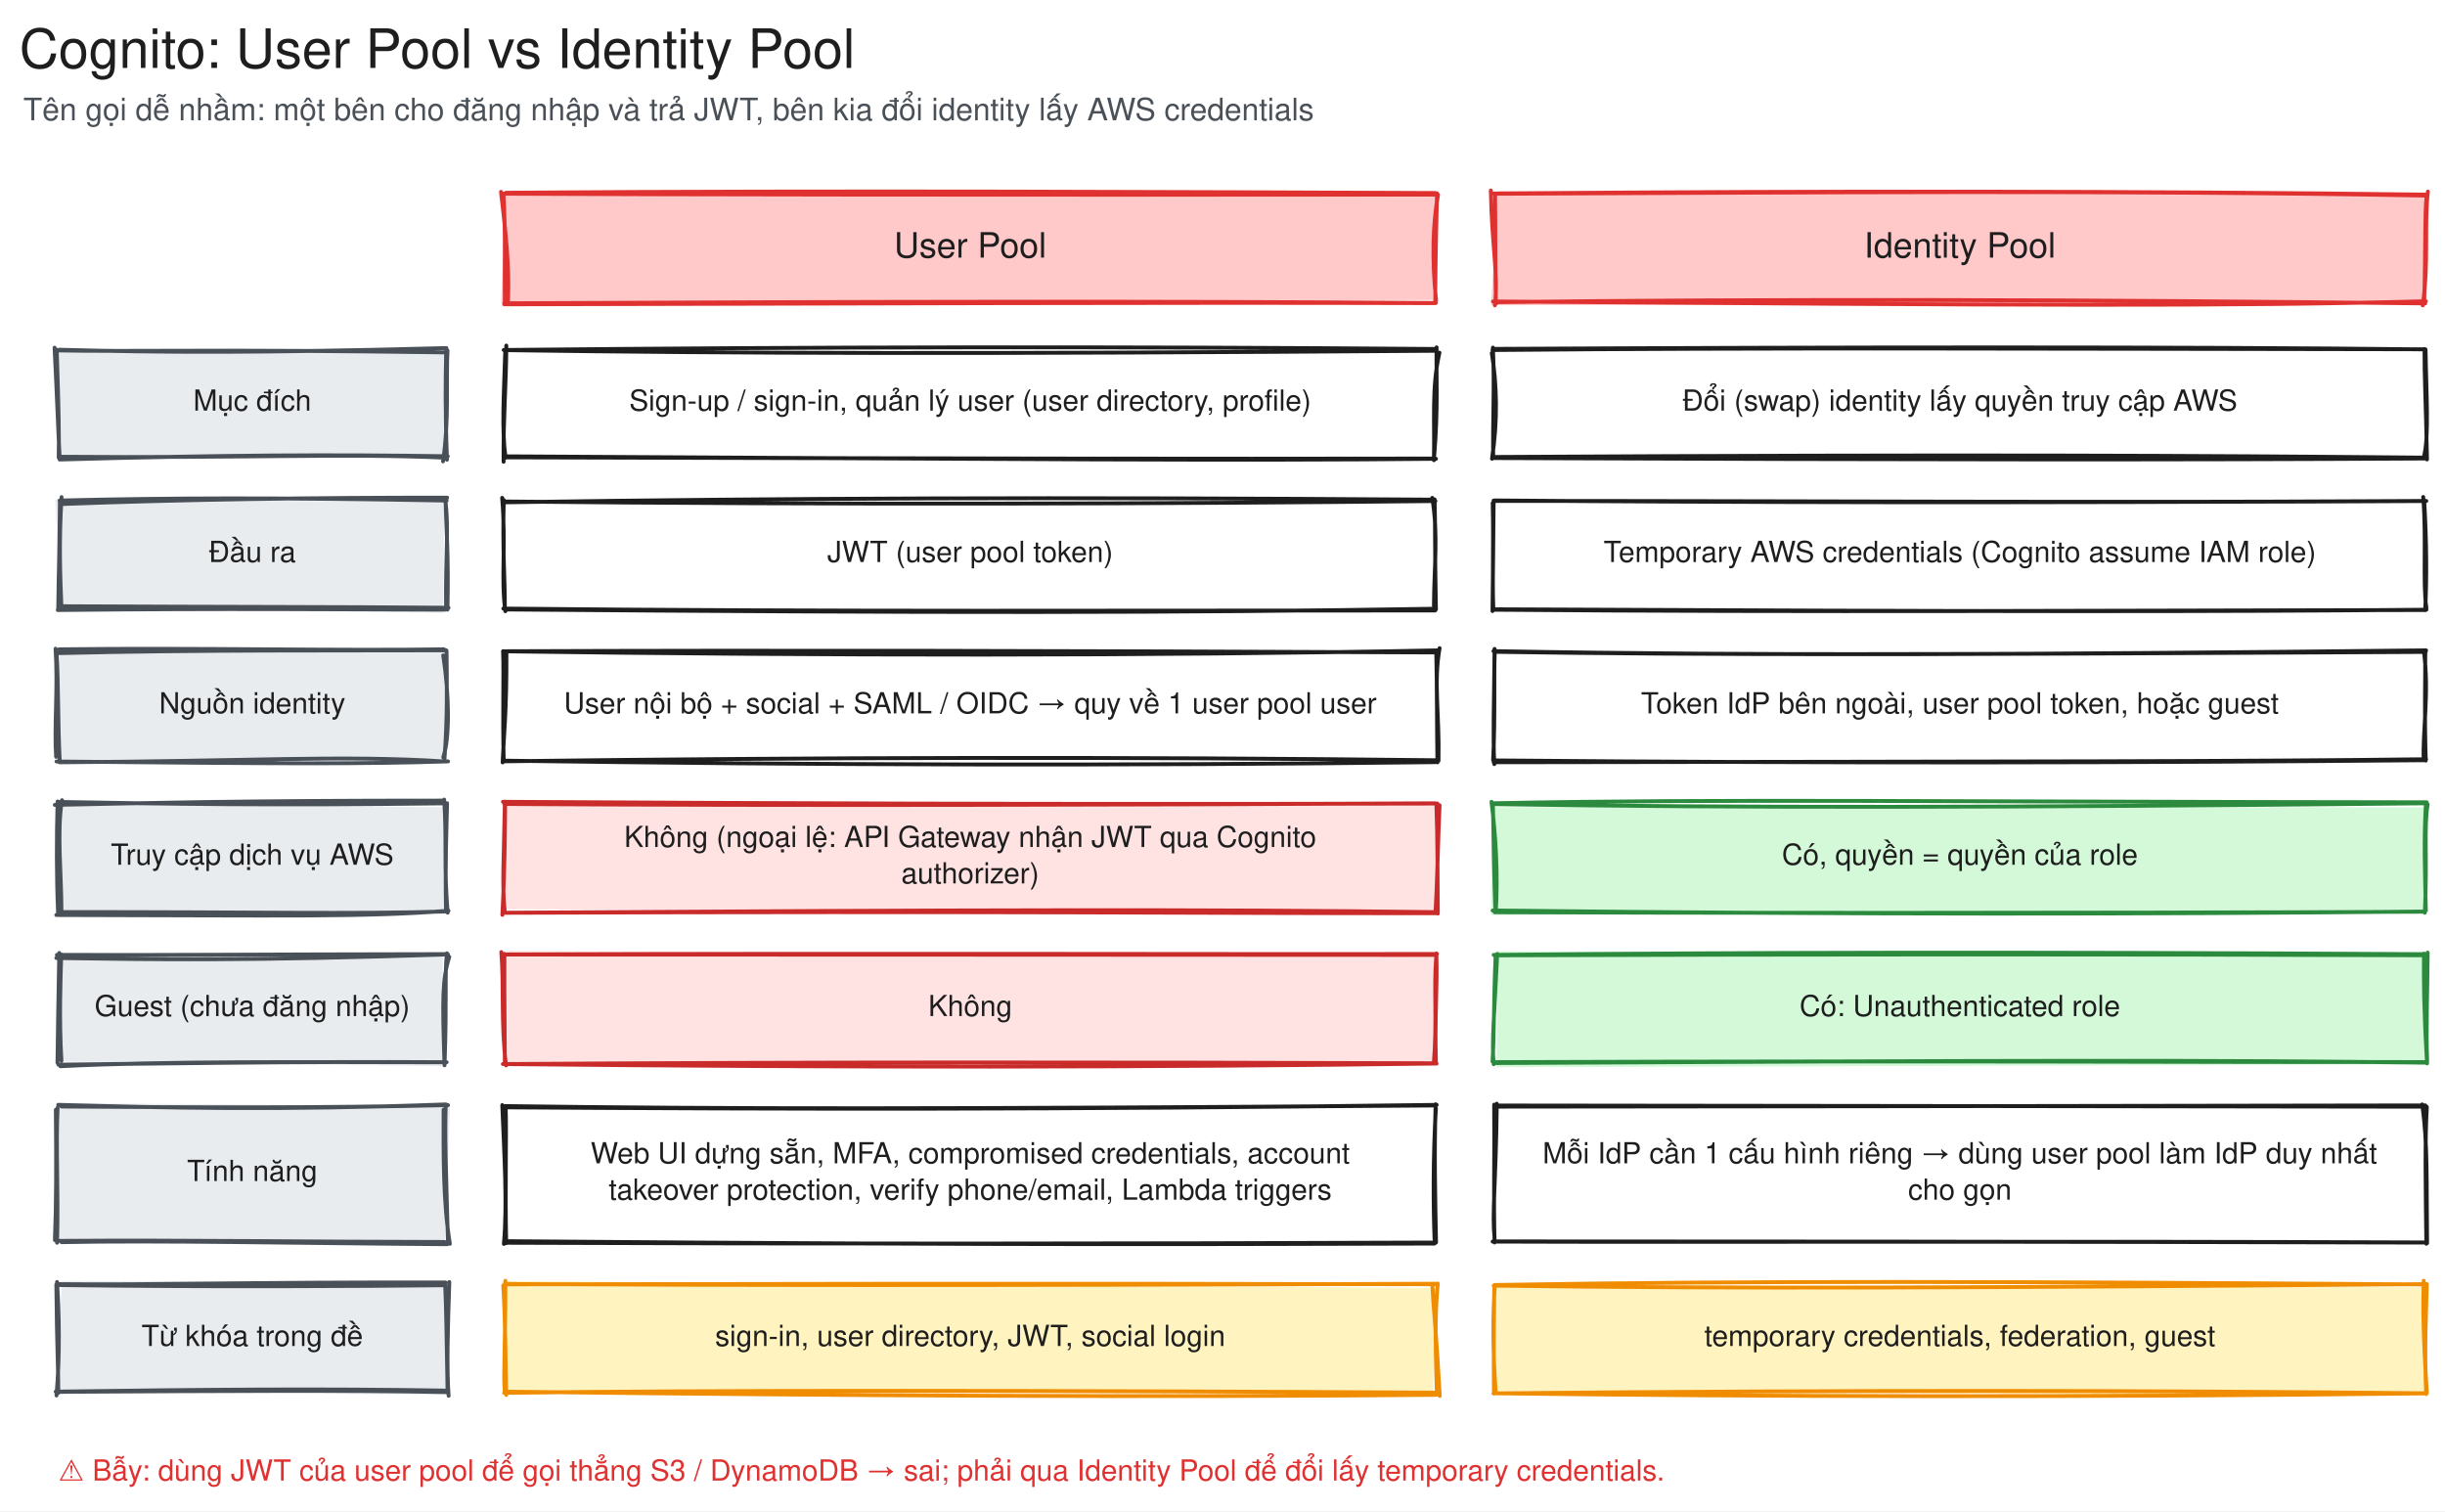
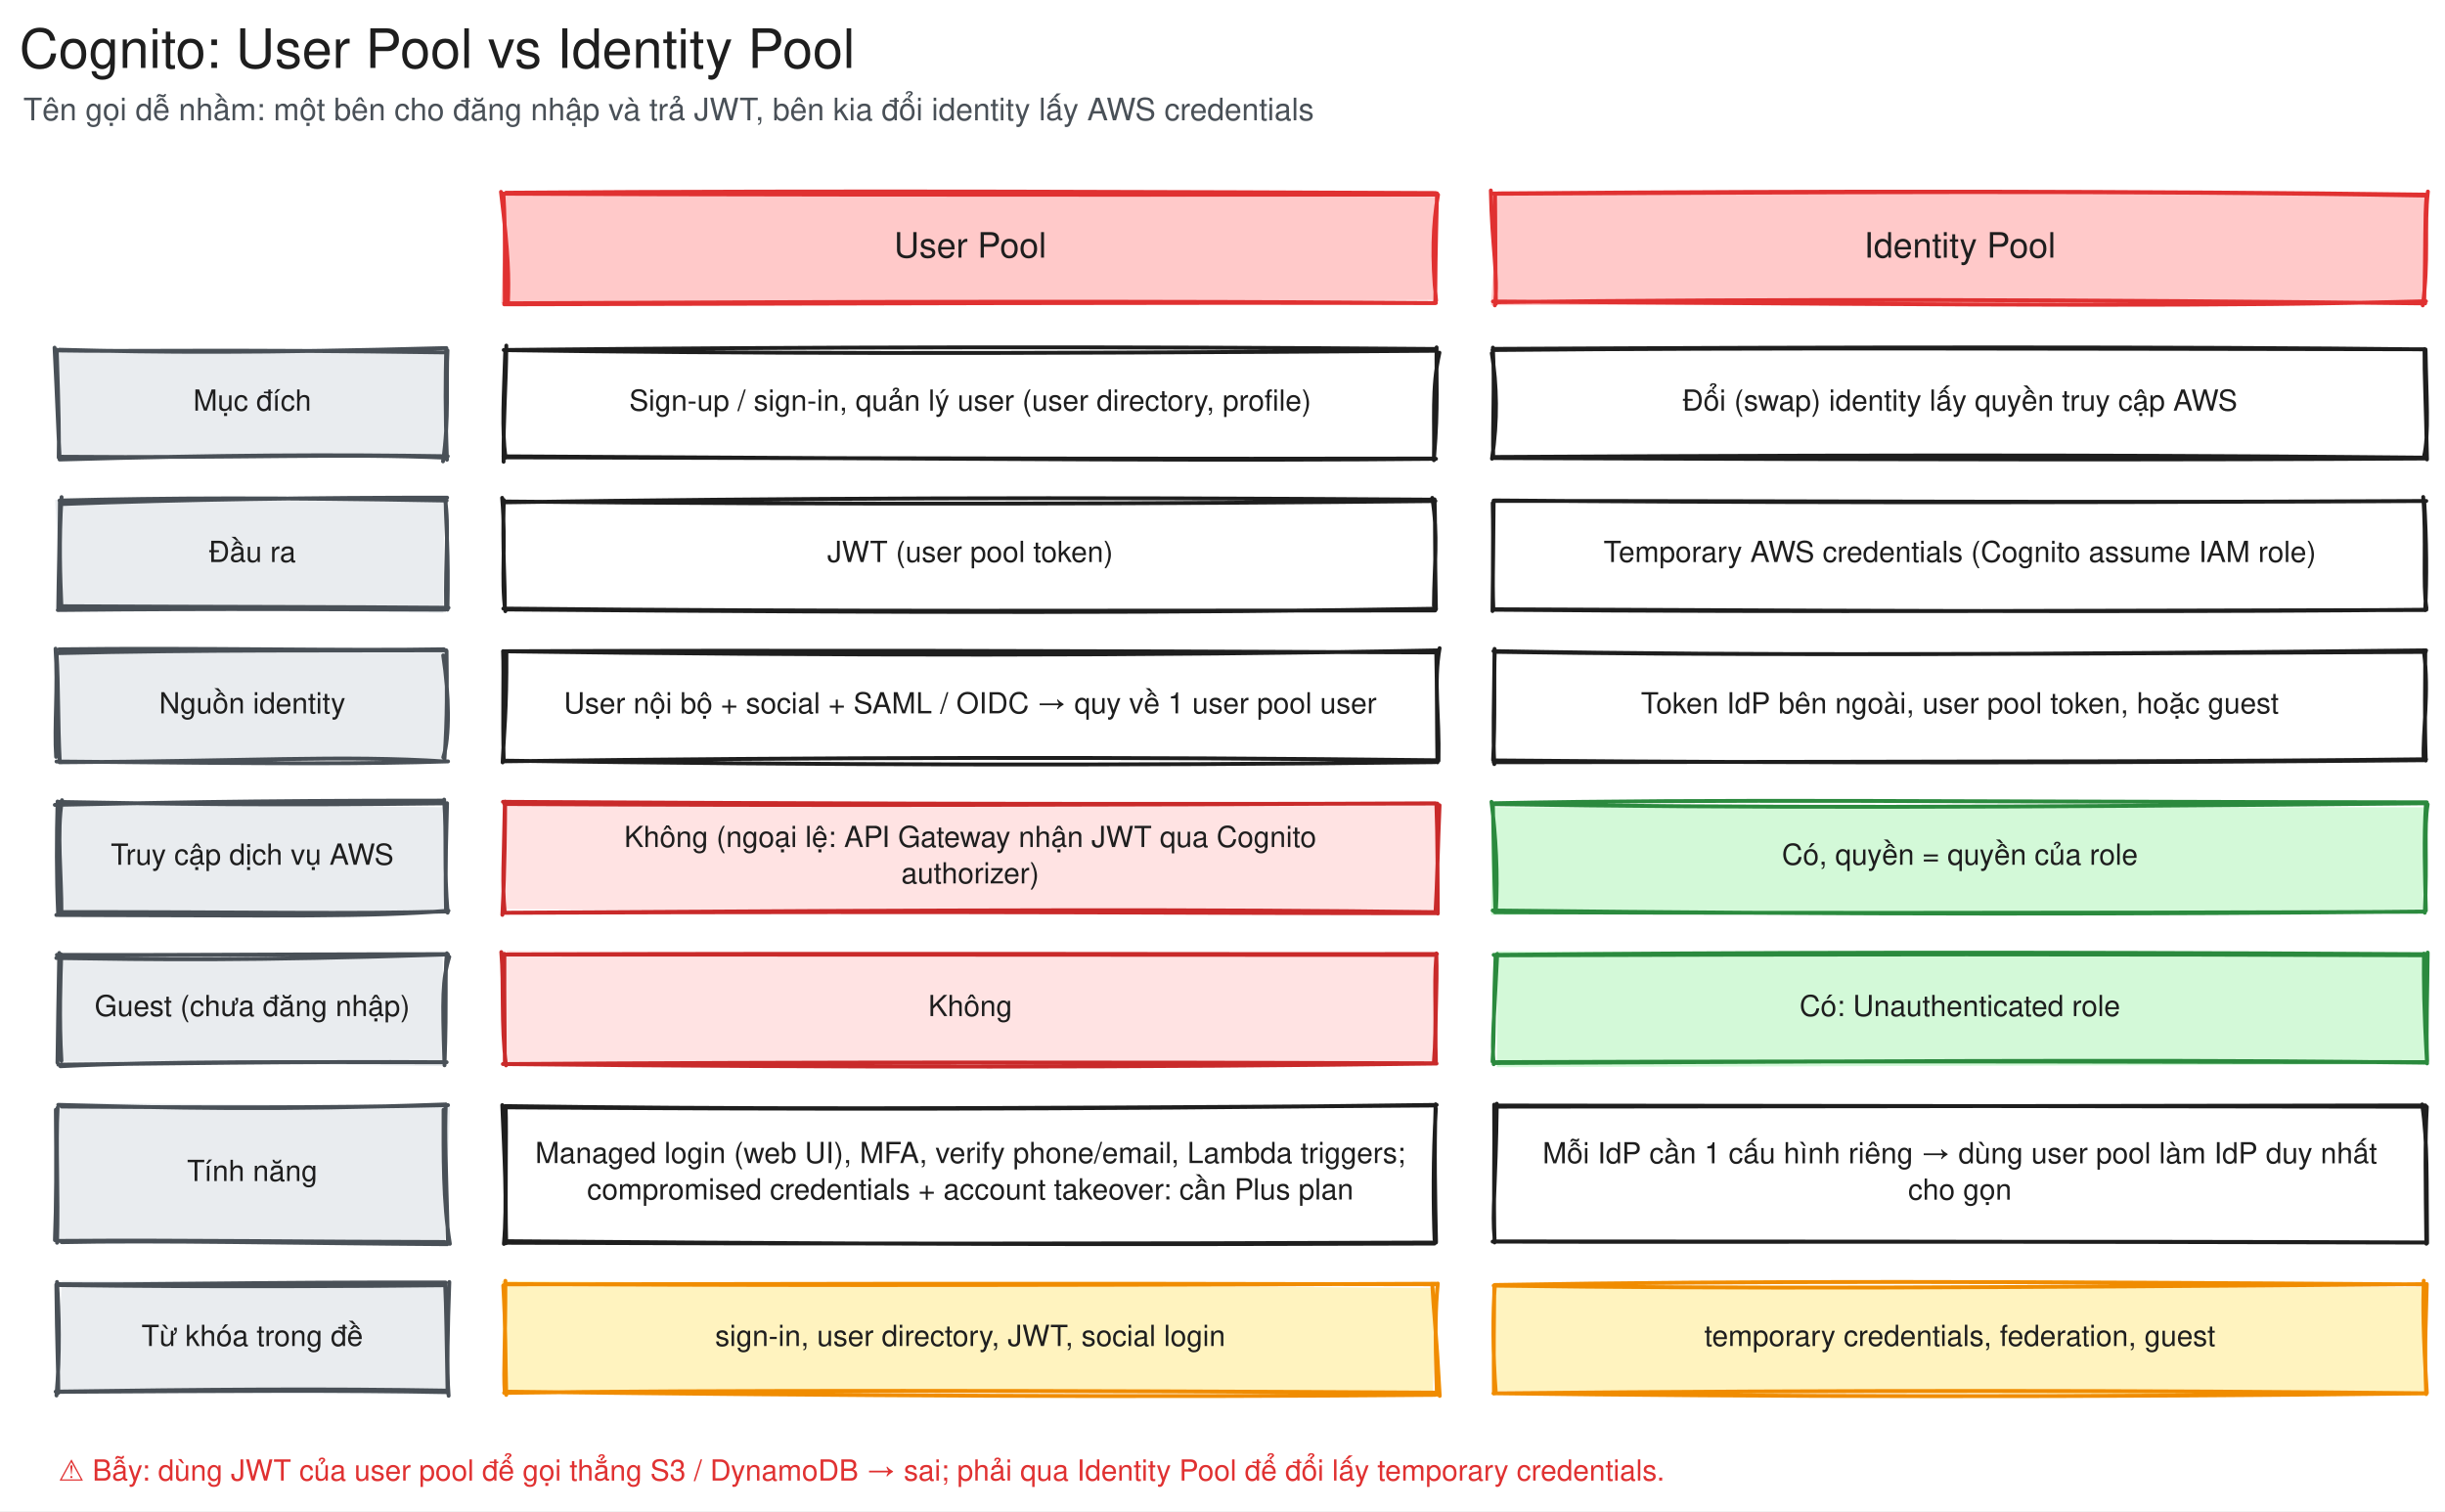
<svg xmlns="http://www.w3.org/2000/svg" version="1.1" viewBox="0 0 1260 778.75" width="1260" height="778.75">
  <defs>
    <style>
      @font-face {
        font-family: "Virgil";
        src: url("https://excalidraw.com/Virgil.woff2");
      }
      @font-face {
        font-family: "Cascadia";
        src: url("https://excalidraw.com/Cascadia.woff2");
      }
    </style>
  </defs>
  <rect x="0" y="0" width="1260" height="778.75" fill="#ffffff" />
  <g transform="translate(10 10) rotate(0 229.04 17.5)">
    <text x="0" y="25" font-family="Helvetica, Segoe UI Emoji" font-size="28px" fill="#1e1e1e" text-anchor="start" style="white-space: pre;" direction="ltr">Cognito: User Pool vs Identity Pool</text>
  </g>
  <g transform="translate(12 48) rotate(0 346.08 10)">
    <text x="0" y="14" font-family="Helvetica, Segoe UI Emoji" font-size="16px" fill="#495057" text-anchor="start" style="white-space: pre;" direction="ltr">Tên gọi dễ nhầm: một bên cho đăng nhập và trả JWT, bên kia đổi identity lấy AWS credentials</text>
  </g>
  <g stroke-linecap="round" transform="translate(260 100) rotate(0 240 28)">
    <path d="M0.3 0.69 L479.93 1.6 L478.47 54.6 L-1.69 56.15" stroke="none" stroke-width="0" fill="#ffc9c9" />
    <path d="M0.76 -0.68 C176.68 -1.96, 353.14 -1.02, 479.8 -0.53 M-0.25 -0.17 C104.91 0.34, 209.37 0.39, 479.69 0.36 M481.08 0.34 C478.42 15.27, 477.86 33.04, 480.07 54.93 M480.54 -0.36 C480.35 12.59, 479.8 23.24, 479.61 55.44 M479.7 56.22 C333.56 55.8, 186.72 56.45, -0.16 56.83 M479.97 56.14 C335.67 55.12, 191.21 55.39, -0.18 56.29 M1.77 55.3 C2.19 43.68, 2.2 32.19, -1.82 -1.13 M0.15 55.48 C-0.04 37.47, 0.65 20.39, -0.56 -0.23" stroke="#e03131" stroke-width="2" fill="none" />
  </g>
  <g transform="translate(459.41 116.75) rotate(0 40.59 11.25)">
    <text x="40.59" y="16" font-family="Helvetica, Segoe UI Emoji" font-size="18px" fill="#1e1e1e" text-anchor="middle" style="white-space: pre;" direction="ltr">User Pool</text>
  </g>
  <g stroke-linecap="round" transform="translate(770 100) rotate(0 240 28)">
    <path d="M1.95 -1.47 L481.28 0.22 L478.35 56.64 L-1.61 57.29" stroke="none" stroke-width="0" fill="#ffc9c9" />
    <path d="M-0.02 -0.14 C163.38 -0.79, 325.05 -2.11, 479.85 0.8 M-0.31 -0.27 C169.71 -1.76, 339.52 -1.53, 479.72 0.28 M481.18 -1.29 C479.23 16.38, 481.68 35.16, 478.53 57.39 M480.54 0.46 C479.47 12.61, 480.11 25.39, 479.27 56.03 M480.18 55.24 C377.76 57.95, 274.55 57.35, -0.64 55.36 M479.8 56.36 C309.5 54.36, 138.78 53.96, 0.1 55.73 M0.35 57.37 C2.27 42.15, -1.22 26.59, -1.72 -1.85 M0.9 56.54 C0.58 39.4, 0.67 23.91, 0.5 0.21" stroke="#e03131" stroke-width="2" fill="none" />
  </g>
  <g transform="translate(955.46 116.75) rotate(0 54.54 11.25)">
    <text x="54.54" y="16" font-family="Helvetica, Segoe UI Emoji" font-size="18px" fill="#1e1e1e" text-anchor="middle" style="white-space: pre;" direction="ltr">Identity Pool</text>
  </g>
  <g stroke-linecap="round" transform="translate(30 180) rotate(0 100 28)">
    <path d="M-0.03 0.23 L200.65 -0.53 L201.07 55.58 L0.51 54.26" stroke="none" stroke-width="0" fill="#e9ecef" />
    <path d="M-1.27 0.59 C41.41 1.33, 82.52 -0.09, 200.54 1.62 M0.56 0.22 C52.85 1.66, 103.55 1.94, 200.04 -0.64 M200.61 0.57 C199.79 16.14, 201.5 36.38, 198.3 57.76 M199.94 0.23 C199.61 15.63, 199.36 30.86, 200.34 56.92 M199.95 55.88 C148.47 53.54, 94.53 56.14, 1.21 55.37 M200.76 55.12 C141.79 54.21, 83.88 54.43, 0.71 56.81 M0.65 54.06 C-0.02 41.85, -0.48 27.04, -1.88 -0.84 M0.24 55.79 C0.51 44.78, 0.31 33.56, -0.77 0.2" stroke="#495057" stroke-width="2" fill="none" />
  </g>
  <g transform="translate(99.4 198.625) rotate(0 30.6 9.375)">
    <text x="30.6" y="13" font-family="Helvetica, Segoe UI Emoji" font-size="15px" fill="#1e1e1e" text-anchor="middle" style="white-space: pre;" direction="ltr">Mục đích</text>
  </g>
  <g stroke-linecap="round" transform="translate(260 180) rotate(0 240 28)">
    <path d="M-1.4 1.72 L481.42 1.7 L481.08 57.85 L-0.21 56.1" stroke="none" stroke-width="0" fill="#ffffff" />
    <path d="M0.47 0.45 C121.06 2.15, 241.29 2.49, 479.87 0.77 M-0.41 0.36 C158.27 -1.25, 317.34 -1.46, 479.85 -0.16 M481.8 1.74 C477.7 19.81, 479.45 37.03, 478.94 57.16 M480.33 -0.99 C480.06 14.17, 481.17 30.16, 479.08 55.07 M480.02 56.44 C376.59 57.46, 271.57 56.66, -0.53 55.16 M479.69 56.3 C355.75 56.53, 232.11 56.31, -0.4 55.69 M-0.48 57.96 C-0.7 35.46, 0.88 17.13, 0.92 -1.91 M0.51 55.9 C-1.47 40.66, -0.36 24.65, 0.38 0.64" stroke="#1e1e1e" stroke-width="2" fill="none" />
  </g>
  <g transform="translate(306.575 198.625) rotate(0 193.425 9.375)">
    <text x="193.425" y="13" font-family="Helvetica, Segoe UI Emoji" font-size="15px" fill="#1e1e1e" text-anchor="middle" style="white-space: pre;" direction="ltr">Sign-up / sign-in, quản lý user (user directory, profile)</text>
  </g>
  <g stroke-linecap="round" transform="translate(770 180) rotate(0 240 28)">
    <path d="M0.44 -0.93 L478.94 1.51 L479.48 57.15 L1.62 57.52" stroke="none" stroke-width="0" fill="#ffffff" />
    <path d="M-0.86 0.38 C139.66 -0.92, 281.12 -0.27, 479.36 -0.01 M0.15 -0.21 C178.19 -1.14, 356.07 -1.35, 479.96 0.05 M479.99 0.64 C480.31 22.72, 481.87 44.9, 479.13 55.41 M479.45 -0.13 C479.34 12.92, 480.16 27.55, 480.72 56.76 M479.63 55.83 C362.66 54.79, 247.19 54.12, 0.78 55.49 M479.87 56.28 C353.58 56.98, 226.23 56.91, -0.26 56.05 M-1.11 56.41 C1.88 36.69, 1.4 18, -1.22 1.99 M-0.49 56.04 C-0.84 37.97, 0.3 18.47, -0.65 -0.87" stroke="#1e1e1e" stroke-width="2" fill="none" />
  </g>
  <g transform="translate(859.25 198.625) rotate(0 150.75 9.375)">
    <text x="150.75" y="13" font-family="Helvetica, Segoe UI Emoji" font-size="15px" fill="#1e1e1e" text-anchor="middle" style="white-space: pre;" direction="ltr">Đổi (swap) identity lấy quyền truy cập AWS</text>
  </g>
  <g stroke-linecap="round" transform="translate(30 258) rotate(0 100 28)">
    <path d="M-1.52 -0.38 L198.86 0.41 L198.48 57.85 L1.04 54.4" stroke="none" stroke-width="0" fill="#e9ecef" />
    <path d="M1.36 1.76 C65.95 -0.66, 131.02 -1.58, 200.43 -1.55 M0.67 -0.06 C56.63 -1.42, 111.97 -1.66, 200.17 -0.04 M199.36 -0.87 C201.52 13.64, 199.47 29, 199.89 55.43 M199.66 -0.57 C199.78 13.39, 201.26 25.38, 200.6 56.17 M201.14 55.19 C144.54 54.71, 89.79 54.84, 1.57 54.41 M199.51 56.18 C144.7 56.08, 88.61 55.46, -0.22 56.36 M1.67 55.19 C0.99 38.46, 0.29 21.37, 1.73 -1.82 M0.02 55.28 C0.18 39.66, 0.75 23.35, 0.87 0.38" stroke="#495057" stroke-width="2" fill="none" />
  </g>
  <g transform="translate(107.2 276.625) rotate(0 22.8 9.375)">
    <text x="22.8" y="13" font-family="Helvetica, Segoe UI Emoji" font-size="15px" fill="#1e1e1e" text-anchor="middle" style="white-space: pre;" direction="ltr">Đầu ra</text>
  </g>
  <g stroke-linecap="round" transform="translate(260 258) rotate(0 240 28)">
    <path d="M-0.84 -0.89 L481.79 -1.41 L479.71 56.32 L-1.25 55.97" stroke="none" stroke-width="0" fill="#ffffff" />
    <path d="M0.48 0.86 C143.02 -1.32, 285.43 -1.88, 479.28 -0.51 M-0.15 0.43 C172.29 2.17, 344.41 1.65, 479.71 0.21 M478.09 -1.43 C481.23 17.56, 479.09 33.21, 478.96 54.09 M479.3 -0.65 C479.71 11.7, 479.35 23.58, 479.98 56.04 M479.59 56.6 C324.7 56.57, 169.41 57.35, -0.61 55.62 M480.04 55.69 C349.43 57.88, 219.34 57.86, 0.23 56.08 M0.42 56.98 C-1.92 39.61, 0.85 23.75, -1.22 -1.45 M0.16 55.04 C0.26 40.89, -1.11 25.8, -0.39 -0.35" stroke="#1e1e1e" stroke-width="2" fill="none" />
  </g>
  <g transform="translate(423.275 276.625) rotate(0 76.725 9.375)">
    <text x="76.725" y="13" font-family="Helvetica, Segoe UI Emoji" font-size="15px" fill="#1e1e1e" text-anchor="middle" style="white-space: pre;" direction="ltr">JWT (user pool token)</text>
  </g>
  <g stroke-linecap="round" transform="translate(770 258) rotate(0 240 28)">
    <path d="M1.29 1.03 L480.25 1.79 L481.82 56.1 L-1.82 55.66" stroke="none" stroke-width="0" fill="#ffffff" />
    <path d="M0.8 0.15 C157.5 0.11, 314.77 1.15, 479.51 0.2 M0.29 -0.1 C125.93 0.89, 251.87 1.26, 480.36 0.16 M478.77 -1.89 C480.52 19.57, 478.47 43.15, 480.44 55.43 M479.28 -0.04 C480.49 20.2, 480.66 40.53, 479.78 56.47 M479.32 56.36 C319.53 56.65, 160.11 57.56, 0.36 56.22 M480.39 56.21 C369.47 57.25, 258.54 57.19, -0.12 55.98 M-0.43 55.54 C-1.04 40.41, -0.23 24.94, -0.75 1.2 M-0.86 56.9 C-0.56 36.97, -0.44 16.79, -0.27 -0.05" stroke="#1e1e1e" stroke-width="2" fill="none" />
  </g>
  <g transform="translate(816.875 276.625) rotate(0 193.125 9.375)">
    <text x="193.125" y="13" font-family="Helvetica, Segoe UI Emoji" font-size="15px" fill="#1e1e1e" text-anchor="middle" style="white-space: pre;" direction="ltr">Temporary AWS credentials (Cognito assume IAM role)</text>
  </g>
  <g stroke-linecap="round" transform="translate(30 336) rotate(0 100 28)">
    <path d="M0.92 -1.95 L199.22 -0.27 L199.42 55.1 L-0.68 56.49" stroke="none" stroke-width="0" fill="#e9ecef" />
    <path d="M0.45 -1.39 C73.31 -2.24, 147.94 -0.51, 198.77 -1.41 M-0.58 0.6 C72.87 -1.2, 145.41 -0.68, 199.99 -0.87 M198.4 1.75 C201.52 22, 201.83 44.05, 198.43 54.27 M200.13 -0.56 C200.29 17.11, 200.66 32.79, 199.03 55.45 M199.57 56.43 C146.64 52.98, 96.23 56.38, 0.64 56.82 M200.9 56.37 C158.47 57.73, 117.73 57.58, -0.88 56.43 M-1.08 54.04 C-2.13 38.62, -0.04 17.61, -1.37 -1.71 M0.79 56.33 C-0.24 35.99, 0.14 17.37, -0.81 0.18" stroke="#495057" stroke-width="2" fill="none" />
  </g>
  <g transform="translate(78.85 354.625) rotate(0 51.15 9.375)">
    <text x="51.15" y="13" font-family="Helvetica, Segoe UI Emoji" font-size="15px" fill="#1e1e1e" text-anchor="middle" style="white-space: pre;" direction="ltr">Nguồn identity</text>
  </g>
  <g stroke-linecap="round" transform="translate(260 336) rotate(0 240 28)">
    <path d="M0.22 -0.55 L478.9 -2 L480.61 55.67 L-0.9 57.76" stroke="none" stroke-width="0" fill="#ffffff" />
    <path d="M-0.79 -0.36 C166.21 1.93, 333.5 2.06, 480.74 -0.84 M0.12 -0.39 C141.97 -0.92, 283.74 -0.63, 480.2 0.23 M481.88 -1.98 C478.69 15.84, 481.84 32.24, 481.31 56.08 M480.16 -0.26 C480.59 18.38, 480.48 39.47, 480.76 56.86 M479.69 56.76 C319 58.67, 158.44 58.28, 0.73 56 M480.16 55.78 C321.17 53.97, 161.95 54.24, -0.35 56.32 M-0.98 56.9 C-0.39 43.12, 1.14 30.07, 0.97 -0.03 M-0.43 55.45 C-1.04 33.71, -0.27 11.45, -0.74 -0.43" stroke="#1e1e1e" stroke-width="2" fill="none" />
  </g>
  <g transform="translate(289.25 354.625) rotate(0 210.75 9.375)">
    <text x="210.75" y="13" font-family="Helvetica, Segoe UI Emoji" font-size="15px" fill="#1e1e1e" text-anchor="middle" style="white-space: pre;" direction="ltr">User nội bộ + social + SAML / OIDC → quy về 1 user pool user</text>
  </g>
  <g stroke-linecap="round" transform="translate(770 336) rotate(0 240 28)">
    <path d="M-1.99 0.79 L478.06 1.36 L480.95 57.8 L-1.38 57.2" stroke="none" stroke-width="0" fill="#ffffff" />
    <path d="M-0.35 -0.46 C141.12 2.12, 281.04 1.27, 480.25 -0.85 M0.43 -0.09 C111.41 1.61, 223.23 1.36, 480.06 -0.04 M479.16 -0.12 C481.91 21.03, 478.45 40.75, 479.02 55.52 M479.83 0.92 C479.86 16.12, 479.35 31.24, 480.08 55.96 M480.24 55.26 C383.15 56.43, 286.37 56.41, -0.26 56.81 M480.07 55.76 C331.14 57.09, 182.25 57.41, -0.08 55.87 M0.07 57.77 C-0.68 42.38, -0.08 28.72, 0.2 -1.6 M-0.54 55.68 C0.57 34.93, -0.21 11.98, 0.28 0.66" stroke="#1e1e1e" stroke-width="2" fill="none" />
  </g>
  <g transform="translate(841.175 354.625) rotate(0 168.825 9.375)">
    <text x="168.825" y="13" font-family="Helvetica, Segoe UI Emoji" font-size="15px" fill="#1e1e1e" text-anchor="middle" style="white-space: pre;" direction="ltr">Token IdP bên ngoài, user pool token, hoặc guest</text>
  </g>
  <g stroke-linecap="round" transform="translate(30 414) rotate(0 100 28)">
    <path d="M0.61 -0.38 L198.59 1.97 L201.55 54.98 L1.8 56.41" stroke="none" stroke-width="0" fill="#e9ecef" />
    <path d="M-1.75 0.79 C45.31 -0.17, 93.52 -1.44, 198.46 -1.42 M-0.22 -0.75 C54.63 0.24, 108.85 1.12, 199.26 -0.01 M198.88 -1.95 C200.31 17.26, 198.7 33.71, 200.69 56.34 M200.39 -0.08 C200.06 15.04, 199.35 30.1, 199.86 55.83 M201.12 55.31 C159.05 58.67, 118.2 57.76, -0.98 57.53 M200.89 55.7 C150.27 57.16, 100.45 55.92, 0.7 56.03 M1.66 56.23 C1.73 37.2, -0.85 14.69, 1.95 -1.65 M-0.05 56.98 C-0.91 36.77, -0.83 17.54, -0.33 -0.97" stroke="#495057" stroke-width="2" fill="none" />
  </g>
  <g transform="translate(54.85 432.625) rotate(0 75.15 9.375)">
    <text x="75.15" y="13" font-family="Helvetica, Segoe UI Emoji" font-size="15px" fill="#1e1e1e" text-anchor="middle" style="white-space: pre;" direction="ltr">Truy cập dịch vụ AWS</text>
  </g>
  <g stroke-linecap="round" transform="translate(260 414) rotate(0 240 28)">
    <path d="M-0.06 1.49 L480.02 0.98 L481.65 57.07 L-0.33 54.5" stroke="none" stroke-width="0" fill="#ffe3e3" />
    <path d="M-0.81 -0.8 C132.68 -0.06, 266.37 0.58, 480.74 0.1 M-0.1 0.35 C154.04 1.21, 308.03 0.84, 479.68 -0.04 M481.86 0.96 C481 19.95, 480.66 41.92, 479.78 56.08 M480.24 0.56 C480.92 18.53, 480.78 38.31, 480.95 56.81 M480.11 56.61 C368.97 56.71, 258.47 55.47, -0.24 56.4 M479.66 56.05 C362.69 54.56, 244.62 54.87, 0.28 56.36 M-1.11 57.47 C0.22 32.63, 0.26 9.47, 0.32 -0.92 M0.09 55.85 C-1.29 41.84, -0.37 29.14, 0.18 -0.53" stroke="#c92a2a" stroke-width="2" fill="none" />
  </g>
  <g transform="translate(320 423.25) rotate(0 180 18.75)">
    <text x="180" y="13.25" font-family="Helvetica, Segoe UI Emoji" font-size="15px" fill="#1e1e1e" text-anchor="middle" style="white-space: pre;" direction="ltr">Không (ngoại lệ: API Gateway nhận JWT qua Cognito</text>
    <text x="180" y="32" font-family="Helvetica, Segoe UI Emoji" font-size="15px" fill="#1e1e1e" text-anchor="middle" style="white-space: pre;" direction="ltr">authorizer)</text>
  </g>
  <g stroke-linecap="round" transform="translate(770 414) rotate(0 240 28)">
    <path d="M-1.38 1.96 L480.36 1.99 L478.62 54.6 L-1.56 57.57" stroke="none" stroke-width="0" fill="#d3f9d8" />
    <path d="M-0.09 -0.06 C114.42 -2.38, 228.91 -0.79, 480.61 -0.55 M0.26 0.41 C128.62 2.38, 256.67 2.25, 480.16 -0.03 M481.07 0.51 C479.01 12.73, 480.99 28.42, 479.58 56.38 M480.2 -0.33 C479.01 18.74, 479.69 35.62, 480.13 55.28 M479.22 55.73 C334.87 57.14, 190.15 57.37, -0.78 55.2 M479.59 55.84 C289.03 56.66, 97.88 56.5, 0.28 56.11 M0.85 56.16 C2.02 36.6, 0.77 16.27, -1.38 -0.8 M0.62 55.28 C-0.01 38.49, -0.28 19.3, -0.67 0.07" stroke="#2b8a3e" stroke-width="2" fill="none" />
  </g>
  <g transform="translate(918.65 432.625) rotate(0 91.35 9.375)">
    <text x="91.35" y="13" font-family="Helvetica, Segoe UI Emoji" font-size="15px" fill="#1e1e1e" text-anchor="middle" style="white-space: pre;" direction="ltr">Có, quyền = quyền của role</text>
  </g>
  <g stroke-linecap="round" transform="translate(30 492) rotate(0 100 28)">
    <path d="M-0.02 -0.77 L198.14 -0.15 L198.7 57.42 L-0.06 55.04" stroke="none" stroke-width="0" fill="#e9ecef" />
    <path d="M-0.97 1.7 C50.35 2.46, 96.95 3.24, 200.86 -0.15 M-0.69 0.09 C49.83 0.34, 99.83 -0.19, 199.33 -0.31 M201.53 1.1 C197.94 12.67, 198 22.89, 199 54.5 M200.29 -0.76 C199.06 11.13, 200.33 22.08, 199.08 56.98 M198.54 55.43 C127.44 55.33, 53.42 54.79, 1.12 57.47 M200.18 55.39 C123.39 54.91, 45.21 56.21, 0.07 56.65 M1.66 54.64 C0.36 32.95, 1.2 12.53, 1.57 -0.15 M-0.38 55.64 C-0.14 39.3, 0.06 22.85, 0.54 -0.91" stroke="#495057" stroke-width="2" fill="none" />
  </g>
  <g transform="translate(50.8 510.625) rotate(0 79.2 9.375)">
    <text x="79.2" y="13" font-family="Helvetica, Segoe UI Emoji" font-size="15px" fill="#1e1e1e" text-anchor="middle" style="white-space: pre;" direction="ltr">Guest (chưa đăng nhập)</text>
  </g>
  <g stroke-linecap="round" transform="translate(260 492) rotate(0 240 28)">
    <path d="M1.07 -1.99 L479.76 1.01 L480.55 56.45 L1.15 57.55" stroke="none" stroke-width="0" fill="#ffe3e3" />
    <path d="M0.49 -0.15 C188.84 -0.85, 377.02 -0.13, 480.51 -0.39 M-0.01 -0.08 C149.42 -0.02, 298.32 -0.02, 480.14 0.11 M480.13 1.49 C478.82 16.41, 480.67 34.27, 478.9 56.08 M480.21 -0.69 C480.77 16.99, 479.28 32.56, 479.98 55.58 M480.31 56.08 C329.47 58.04, 179.02 58.24, -0.85 56.33 M480.11 55.94 C318.71 55.41, 157.18 55.25, -0.09 56.34 M0.78 57.04 C-1.9 35.69, -0.21 15.63, -1.66 -1.37 M0.17 56.29 C0.15 42.25, -0.13 28.36, -0.06 -0.45" stroke="#c92a2a" stroke-width="2" fill="none" />
  </g>
  <g transform="translate(479.3 510.625) rotate(0 20.7 9.375)">
    <text x="20.7" y="13" font-family="Helvetica, Segoe UI Emoji" font-size="15px" fill="#1e1e1e" text-anchor="middle" style="white-space: pre;" direction="ltr">Không</text>
  </g>
  <g stroke-linecap="round" transform="translate(770 492) rotate(0 240 28)">
    <path d="M1.38 -1.87 L480.29 0.84 L480.7 56.5 L1.41 57.98" stroke="none" stroke-width="0" fill="#d3f9d8" />
    <path d="M-0.26 0.09 C128.99 -1.15, 257.13 -1.55, 480.7 -0.28 M0.09 0.32 C163.03 -0.26, 325.99 -0.31, 479.69 0.29 M481.07 -1.11 C480.97 18.42, 480.16 37.51, 480.8 54.92 M479.15 -0.59 C479.05 13.81, 479.08 27.27, 480.75 56.02 M480.63 55.33 C365.04 55.43, 249.02 54.52, -0.4 55.36 M479.58 55.61 C376.57 54.28, 272.85 54.4, 0.07 55.82 M-0.24 56.43 C-1.35 44.87, 0.12 30.88, 1.58 -0.43 M-0.85 55.04 C0.05 41.43, -0.34 26.75, 0.75 0.03" stroke="#2b8a3e" stroke-width="2" fill="none" />
  </g>
  <g transform="translate(921.875 510.625) rotate(0 88.125 9.375)">
    <text x="88.125" y="13" font-family="Helvetica, Segoe UI Emoji" font-size="15px" fill="#1e1e1e" text-anchor="middle" style="white-space: pre;" direction="ltr">Có: Unauthenticated role</text>
  </g>
  <g stroke-linecap="round" transform="translate(30 570) rotate(0 100 35)">
    <path d="M-0.87 -1.61 L201.96 0.02 L199.26 70.07 L0.26 71" stroke="none" stroke-width="0" fill="#e9ecef" />
    <path d="M1.72 0.23 C70.24 0.73, 139.24 1.02, 200.88 -0.49 M0.02 -0.64 C55.69 0.9, 112.68 2.3, 199.22 -0.84 M198.59 1.87 C198.55 25.42, 198.32 49.2, 201.84 70.99 M199.72 -0.9 C199.17 14.82, 199.71 29.37, 200.84 69.57 M200.5 71.18 C125.81 70.7, 48.47 69.07, 1.8 70.13 M199.16 70.03 C133.52 70.01, 66.06 68.98, -0.23 69.47 M-1.7 69.09 C-0.97 49.8, -0.95 30.97, -1.22 1.87 M-0.6 70.43 C0.12 45.49, -1.29 20.11, -0.32 0.84" stroke="#495057" stroke-width="2" fill="none" />
  </g>
  <g transform="translate(97 595.625) rotate(0 33 9.375)">
    <text x="33" y="13" font-family="Helvetica, Segoe UI Emoji" font-size="15px" fill="#1e1e1e" text-anchor="middle" style="white-space: pre;" direction="ltr">Tính năng</text>
  </g>
  <g stroke-linecap="round" transform="translate(260 570) rotate(0 240 35)">
    <path d="M-1.92 -1.49 L480.31 1.24 L481.63 71.94 L0.15 71.52" stroke="none" stroke-width="0" fill="#ffffff" />
    <path d="M-0.74 0.65 C144.21 1.59, 287.12 1.95, 480.37 -0.62 M0.27 -0.01 C112.65 1.54, 225.66 1.57, 479.75 -0.31 M479.96 1.27 C478.43 26.42, 478.66 52.95, 479.29 68.75 M479.83 -0.94 C479.07 23.57, 479.57 46.43, 480.04 70.11 M479.24 70.85 C379.31 71.04, 279.63 71.86, 0.37 69.62 M480.02 70.32 C321.4 70.95, 163.72 71.06, -0.31 70.43 M-0.32 71.04 C1.49 50.18, -0.11 25.3, -1.16 -0.5 M0.86 70.66 C0.24 42.46, 1.08 14.53, 0.58 0.21" stroke="#1e1e1e" stroke-width="2" fill="none" />
  </g>
-   <g transform="translate(293.225 586.25) rotate(0 206.775 18.75)">
-     <text x="206.775" y="13.25" font-family="Helvetica, Segoe UI Emoji" font-size="15px" fill="#1e1e1e" text-anchor="middle" style="white-space: pre;" direction="ltr">Web UI dựng sẵn, MFA, compromised credentials, account</text>
-     <text x="206.775" y="32" font-family="Helvetica, Segoe UI Emoji" font-size="15px" fill="#1e1e1e" text-anchor="middle" style="white-space: pre;" direction="ltr">takeover protection, verify phone/email, Lambda triggers</text>
+   <g transform="translate(293.23 586.25) rotate(0 206.78 18.75)">
+     <text x="206.78" y="13.12" font-family="Helvetica, Segoe UI Emoji" font-size="15px" fill="#1e1e1e" text-anchor="middle" style="white-space: pre;" direction="ltr">Managed login (web UI), MFA, verify phone/email, Lambda triggers;</text>
+     <text x="206.78" y="31.88" font-family="Helvetica, Segoe UI Emoji" font-size="15px" fill="#1e1e1e" text-anchor="middle" style="white-space: pre;" direction="ltr">compromised credentials + account takeover: cần Plus plan</text>
  </g>
  <g stroke-linecap="round" transform="translate(770 570) rotate(0 240 35)">
    <path d="M0.05 1.09 L481.65 -1.87 L478.54 69.85 L0.67 71.6" stroke="none" stroke-width="0" fill="#ffffff" />
    <path d="M0.81 0.29 C125.47 0.19, 249.6 0.06, 479.9 -0.34 M0.36 -0.29 C137.18 -0.19, 274.01 0.05, 479.67 0.32 M478.23 -0.86 C481.18 19.14, 480.37 37.87, 480.77 70.6 M480.64 0.44 C479.62 18.69, 480 37.76, 480.38 70.94 M479.18 70.28 C287.74 69.49, 95.67 70.25, -0.79 69.83 M479.62 70.34 C290.63 69.84, 101.95 69.72, 0.12 69.74 M0.21 68.21 C-1.16 54.63, 0.85 41.91, 1.36 -1.23 M0.21 70.29 C-0.41 47.27, 0.28 25.46, 0.01 -0.74" stroke="#1e1e1e" stroke-width="2" fill="none" />
  </g>
  <g transform="translate(794.6 586.25) rotate(0 215.4 18.75)">
    <text x="215.4" y="13.25" font-family="Helvetica, Segoe UI Emoji" font-size="15px" fill="#1e1e1e" text-anchor="middle" style="white-space: pre;" direction="ltr">Mỗi IdP cần 1 cấu hình riêng → dùng user pool làm IdP duy nhất</text>
    <text x="215.4" y="32" font-family="Helvetica, Segoe UI Emoji" font-size="15px" fill="#1e1e1e" text-anchor="middle" style="white-space: pre;" direction="ltr">cho gọn</text>
  </g>
  <g stroke-linecap="round" transform="translate(30 662) rotate(0 100 28)">
    <path d="M1.86 -1.94 L198.88 -1.27 L201.27 56.74 L-1.06 55.46" stroke="none" stroke-width="0" fill="#e9ecef" />
    <path d="M-0.33 -0.25 C48.17 0.31, 96.19 -1.32, 199.62 -1.08 M0.41 0.24 C79.47 1.28, 156.64 0.8, 199.45 0.33 M201.55 -1.34 C200.73 22.51, 200.14 43.67, 201.2 57.3 M199.39 -0.46 C200 12.63, 200.09 25.58, 200.67 55.76 M200.35 54.63 C138.36 53.57, 75.12 54.04, -1.32 55.15 M200.58 55.4 C144.69 54.33, 91.52 54.74, -0.48 55.27 M-0.89 57.14 C0.96 36.23, 0.42 13.9, -0.61 -1.36 M0.05 55.82 C0.09 44.67, -0.67 31.79, -0.96 -0.05" stroke="#495057" stroke-width="2" fill="none" />
  </g>
  <g transform="translate(71.2 680.625) rotate(0 58.8 9.375)">
    <text x="58.8" y="13" font-family="Helvetica, Segoe UI Emoji" font-size="15px" fill="#1e1e1e" text-anchor="middle" style="white-space: pre;" direction="ltr">Từ khóa trong đề</text>
  </g>
  <g stroke-linecap="round" transform="translate(260 662) rotate(0 240 28)">
    <path d="M-1.46 -1.86 L479.97 1.75 L478.45 54.7 L0.19 55.51" stroke="none" stroke-width="0" fill="#fff3bf" />
    <path d="M0.31 -0.3 C111.6 0.25, 221.12 0.59, 480.07 -0.45 M0.08 -0.14 C128.24 -0.31, 256.16 -0.72, 480.04 -0.18 M478.14 0.2 C478.73 12.52, 480.1 23.17, 481.94 57.37 M480.95 -0.55 C479.78 12.07, 479.4 22.66, 480.5 56.72 M479.59 56.82 C329.91 58.15, 179.33 57.3, 0.3 55.16 M480.28 55.68 C289.44 54.56, 98.61 54.32, -0.2 55.8 M0.13 55.84 C-0.67 43.83, 0.52 30.2, 0.44 -1.95 M0.88 56.84 C0.43 38.42, 0.56 19.81, -0.65 0.49" stroke="#f08c00" stroke-width="2" fill="none" />
  </g>
  <g transform="translate(355.625 680.625) rotate(0 144.375 9.375)">
    <text x="144.375" y="13" font-family="Helvetica, Segoe UI Emoji" font-size="15px" fill="#1e1e1e" text-anchor="middle" style="white-space: pre;" direction="ltr">sign-in, user directory, JWT, social login</text>
  </g>
  <g stroke-linecap="round" transform="translate(770 662) rotate(0 240 28)">
    <path d="M0.56 0.39 L479.02 1.31 L480.8 57.3 L0.33 54.8" stroke="none" stroke-width="0" fill="#fff3bf" />
    <path d="M-0.25 0.52 C123.33 2.21, 248.05 1.7, 480.26 -0.25 M0.18 0.2 C132.3 -2.07, 264.45 -1.59, 479.84 -0.09 M479.03 -2 C478.66 10.69, 478.67 24.28, 480.64 55.83 M480.6 -0.29 C480.37 15, 479.23 29.89, 480.31 56.43 M479.45 56.05 C307.41 58.17, 134.43 57.77, -0.3 56 M479.72 56.01 C332.74 54.47, 185.07 54.33, -0.37 56.03 M0.86 56.07 C-0.75 35.91, -0.73 13.74, 0.36 0.52 M-0.12 56.16 C-0.31 34.96, -0.13 15.57, 0.06 0.52" stroke="#f08c00" stroke-width="2" fill="none" />
  </g>
  <g transform="translate(862.85 680.625) rotate(0 147.15 9.375)">
    <text x="147.15" y="13" font-family="Helvetica, Segoe UI Emoji" font-size="15px" fill="#1e1e1e" text-anchor="middle" style="white-space: pre;" direction="ltr">temporary credentials, federation, guest</text>
  </g>
  <g transform="translate(30 750) rotate(0 424.35 9.375)">
    <text x="0" y="13" font-family="Helvetica, Segoe UI Emoji" font-size="15px" fill="#e03131" text-anchor="start" style="white-space: pre;" direction="ltr">⚠ Bẫy: dùng JWT của user pool để gọi thẳng S3 / DynamoDB → sai; phải qua Identity Pool để đổi lấy temporary credentials.</text>
  </g>
</svg>
